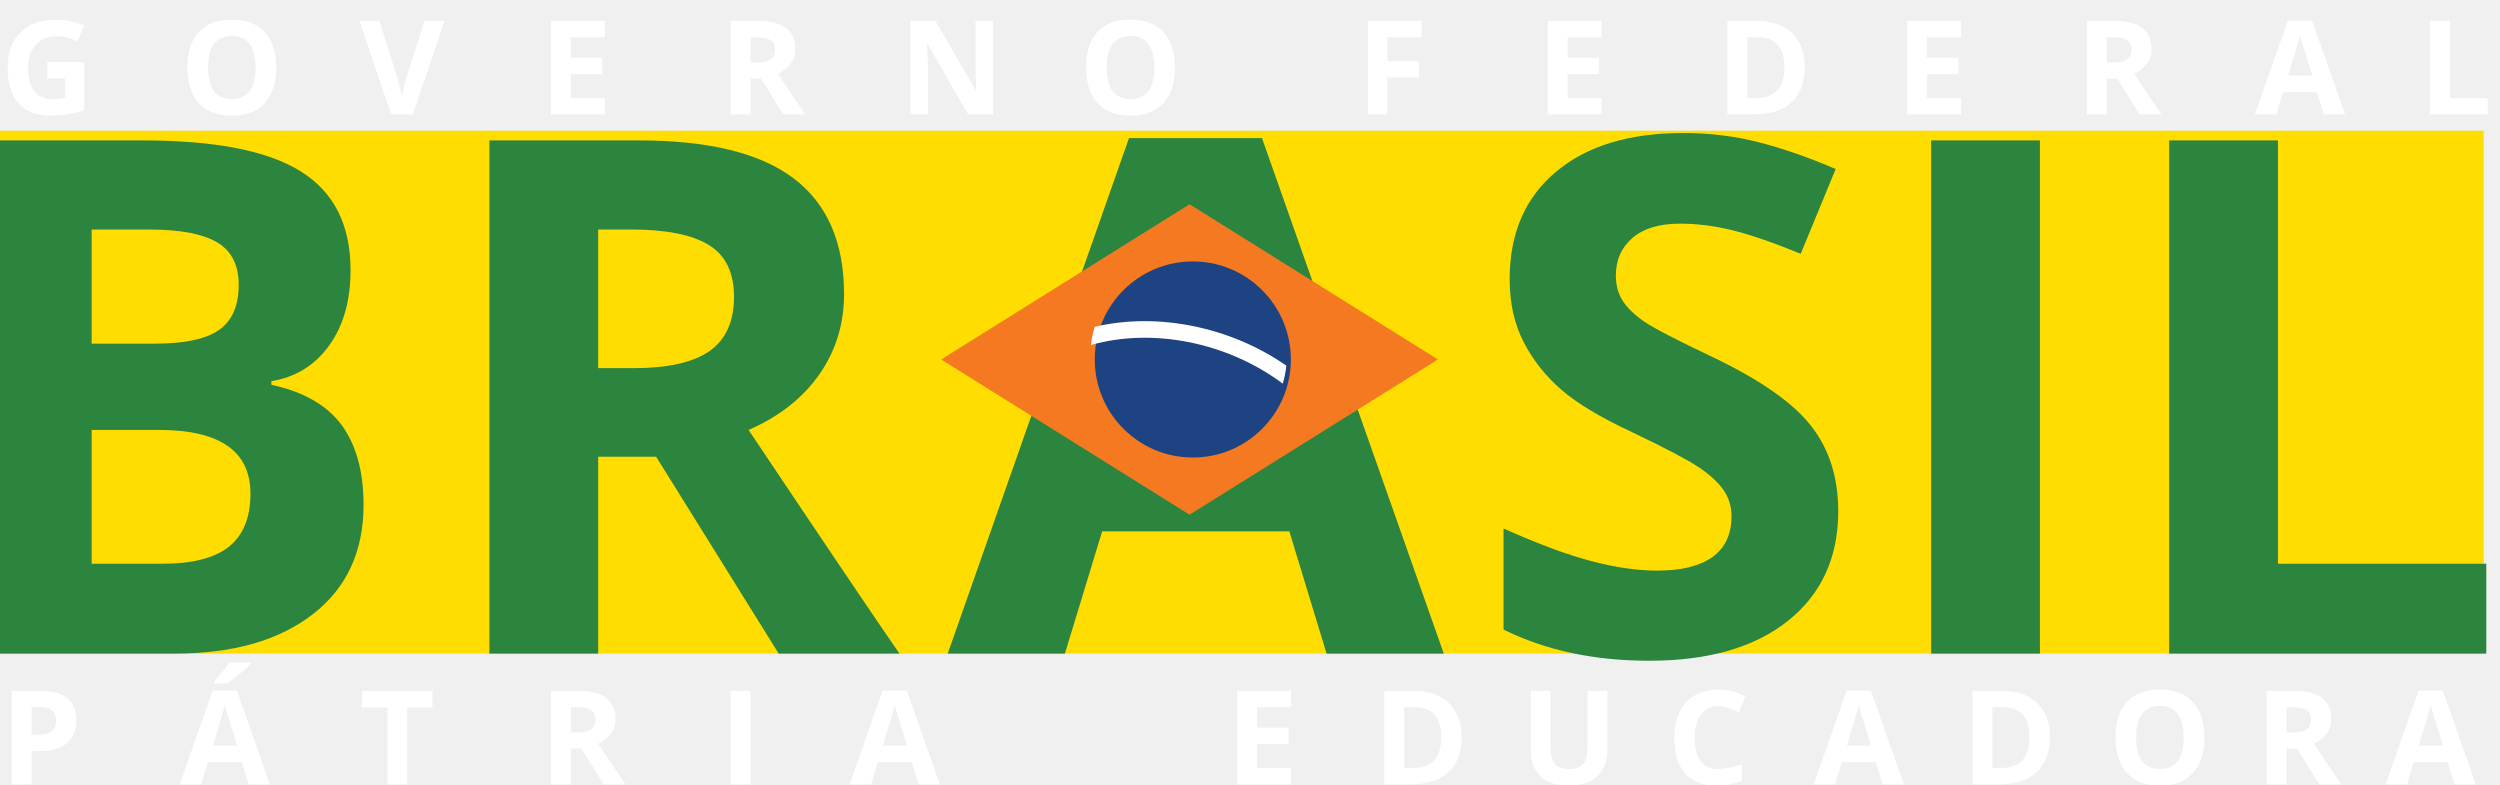
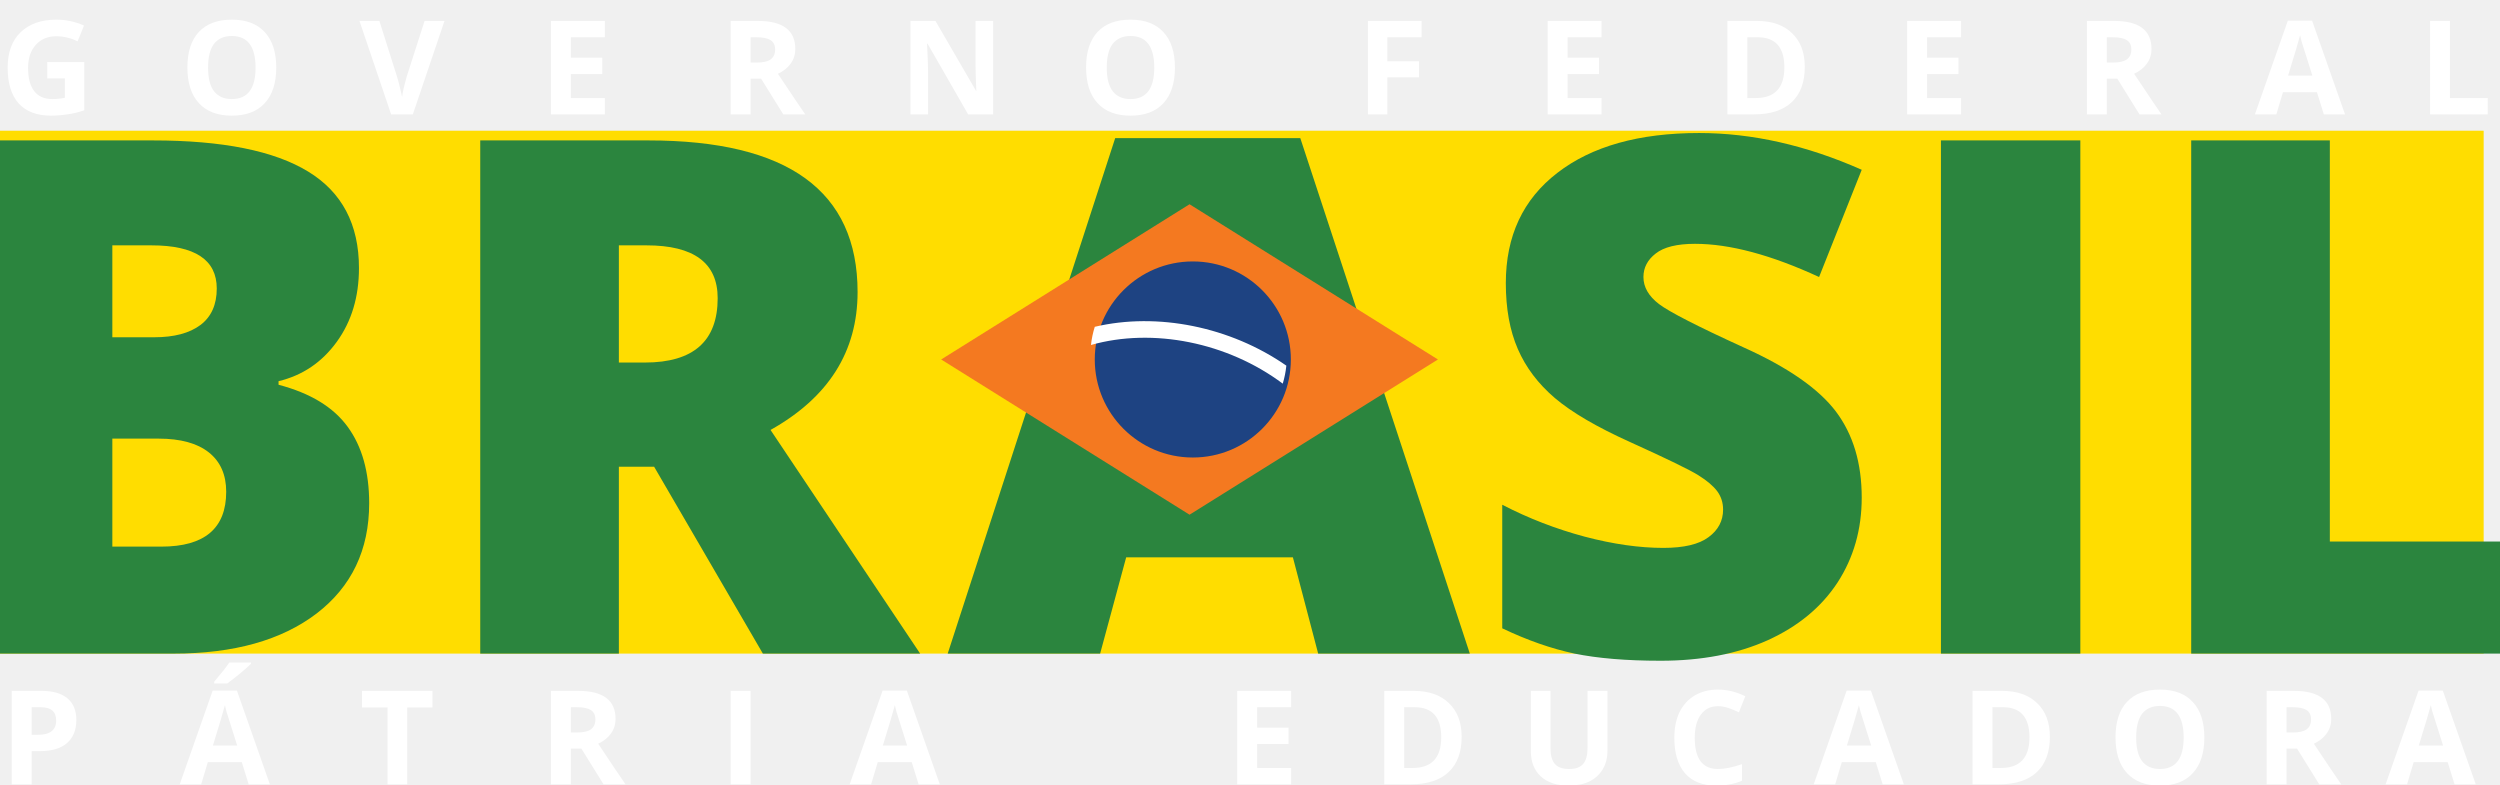
<svg xmlns="http://www.w3.org/2000/svg" width="153" height="48" viewBox="0 0 153 48">
-   <style>.a{font: normal bold 44px Open Sans, sans-serif;fill:#2b853e}.b{font: normal bold 8px Open Sans, sans-serif;fill:#FFF}</style>
+   <style>.a{font: normal bold 44px Open Sans, sans-serif;fill:#2b853e;font-weight:800}.b{font: normal bold 8px Open Sans, sans-serif;fill:#FFF}</style>
  <rect width="152" height="32" x="0" y="8" fill="#fd0" />
  <text x="0" y="7">
    <tspan x="0" y="7" class="b">G</tspan>
    <tspan x="11" y="7" class="b">O</tspan>
    <tspan x="22" y="7" class="b">V</tspan>
    <tspan x="33" y="7" class="b">E</tspan>
    <tspan x="44" y="7" class="b">R</tspan>
    <tspan x="55" y="7" class="b">N</tspan>
    <tspan x="66" y="7" class="b">O</tspan>
    <tspan x="83" y="7" class="b">F</tspan>
    <tspan x="94" y="7" class="b">E</tspan>
    <tspan x="105" y="7" class="b">D</tspan>
    <tspan x="116" y="7" class="b">E</tspan>
    <tspan x="127" y="7" class="b">R</tspan>
    <tspan x="138" y="7" class="b">A</tspan>
    <tspan x="148" y="7" class="b">L</tspan>
    <tspan x="-5" y="40" class="a">B</tspan>
    <tspan x="26" y="40" class="a">R</tspan>
    <tspan x="58" y="40" class="a">A</tspan>
    <tspan x="90" y="40" class="a">SIL</tspan>
  </text>
  <rect width="19" height="19" x="58" y="-33" transform="matrix(0.8,0.5,-0.8,0.5,0,0)" fill="#f47920" />
  <circle cx="73" cy="22" r="6" fill="#1e4382" />
  <path d="m67 20c-0.112 0.357-0.191 0.73-0.233 1.113 3.786-1.076 8.365-0.158 11.737 2.366 0.108-0.355 0.182-0.724 0.22-1.101-3.424-2.382-7.893-3.283-11.723-2.378" class="b" />
  <text x="0" y="48">
    <tspan x="0" y="48" class="b">P</tspan>
    <tspan x="11" y="48" class="b">Á</tspan>
    <tspan x="22" y="48" class="b">T</tspan>
    <tspan x="33" y="48" class="b">R</tspan>
    <tspan x="44" y="48" class="b">I</tspan>
    <tspan x="52" y="48" class="b">A</tspan>
    <tspan x="75" y="48" class="b">E</tspan>
    <tspan x="84" y="48" class="b">D</tspan>
    <tspan x="93" y="48" class="b">U</tspan>
    <tspan x="102" y="48" class="b">C</tspan>
    <tspan x="111" y="48" class="b">A</tspan>
    <tspan x="120" y="48" class="b">D</tspan>
    <tspan x="129" y="48" class="b">O</tspan>
    <tspan x="138" y="48" class="b">R</tspan>
    <tspan x="146" y="48" class="b">A</tspan>
  </text>
</svg>
